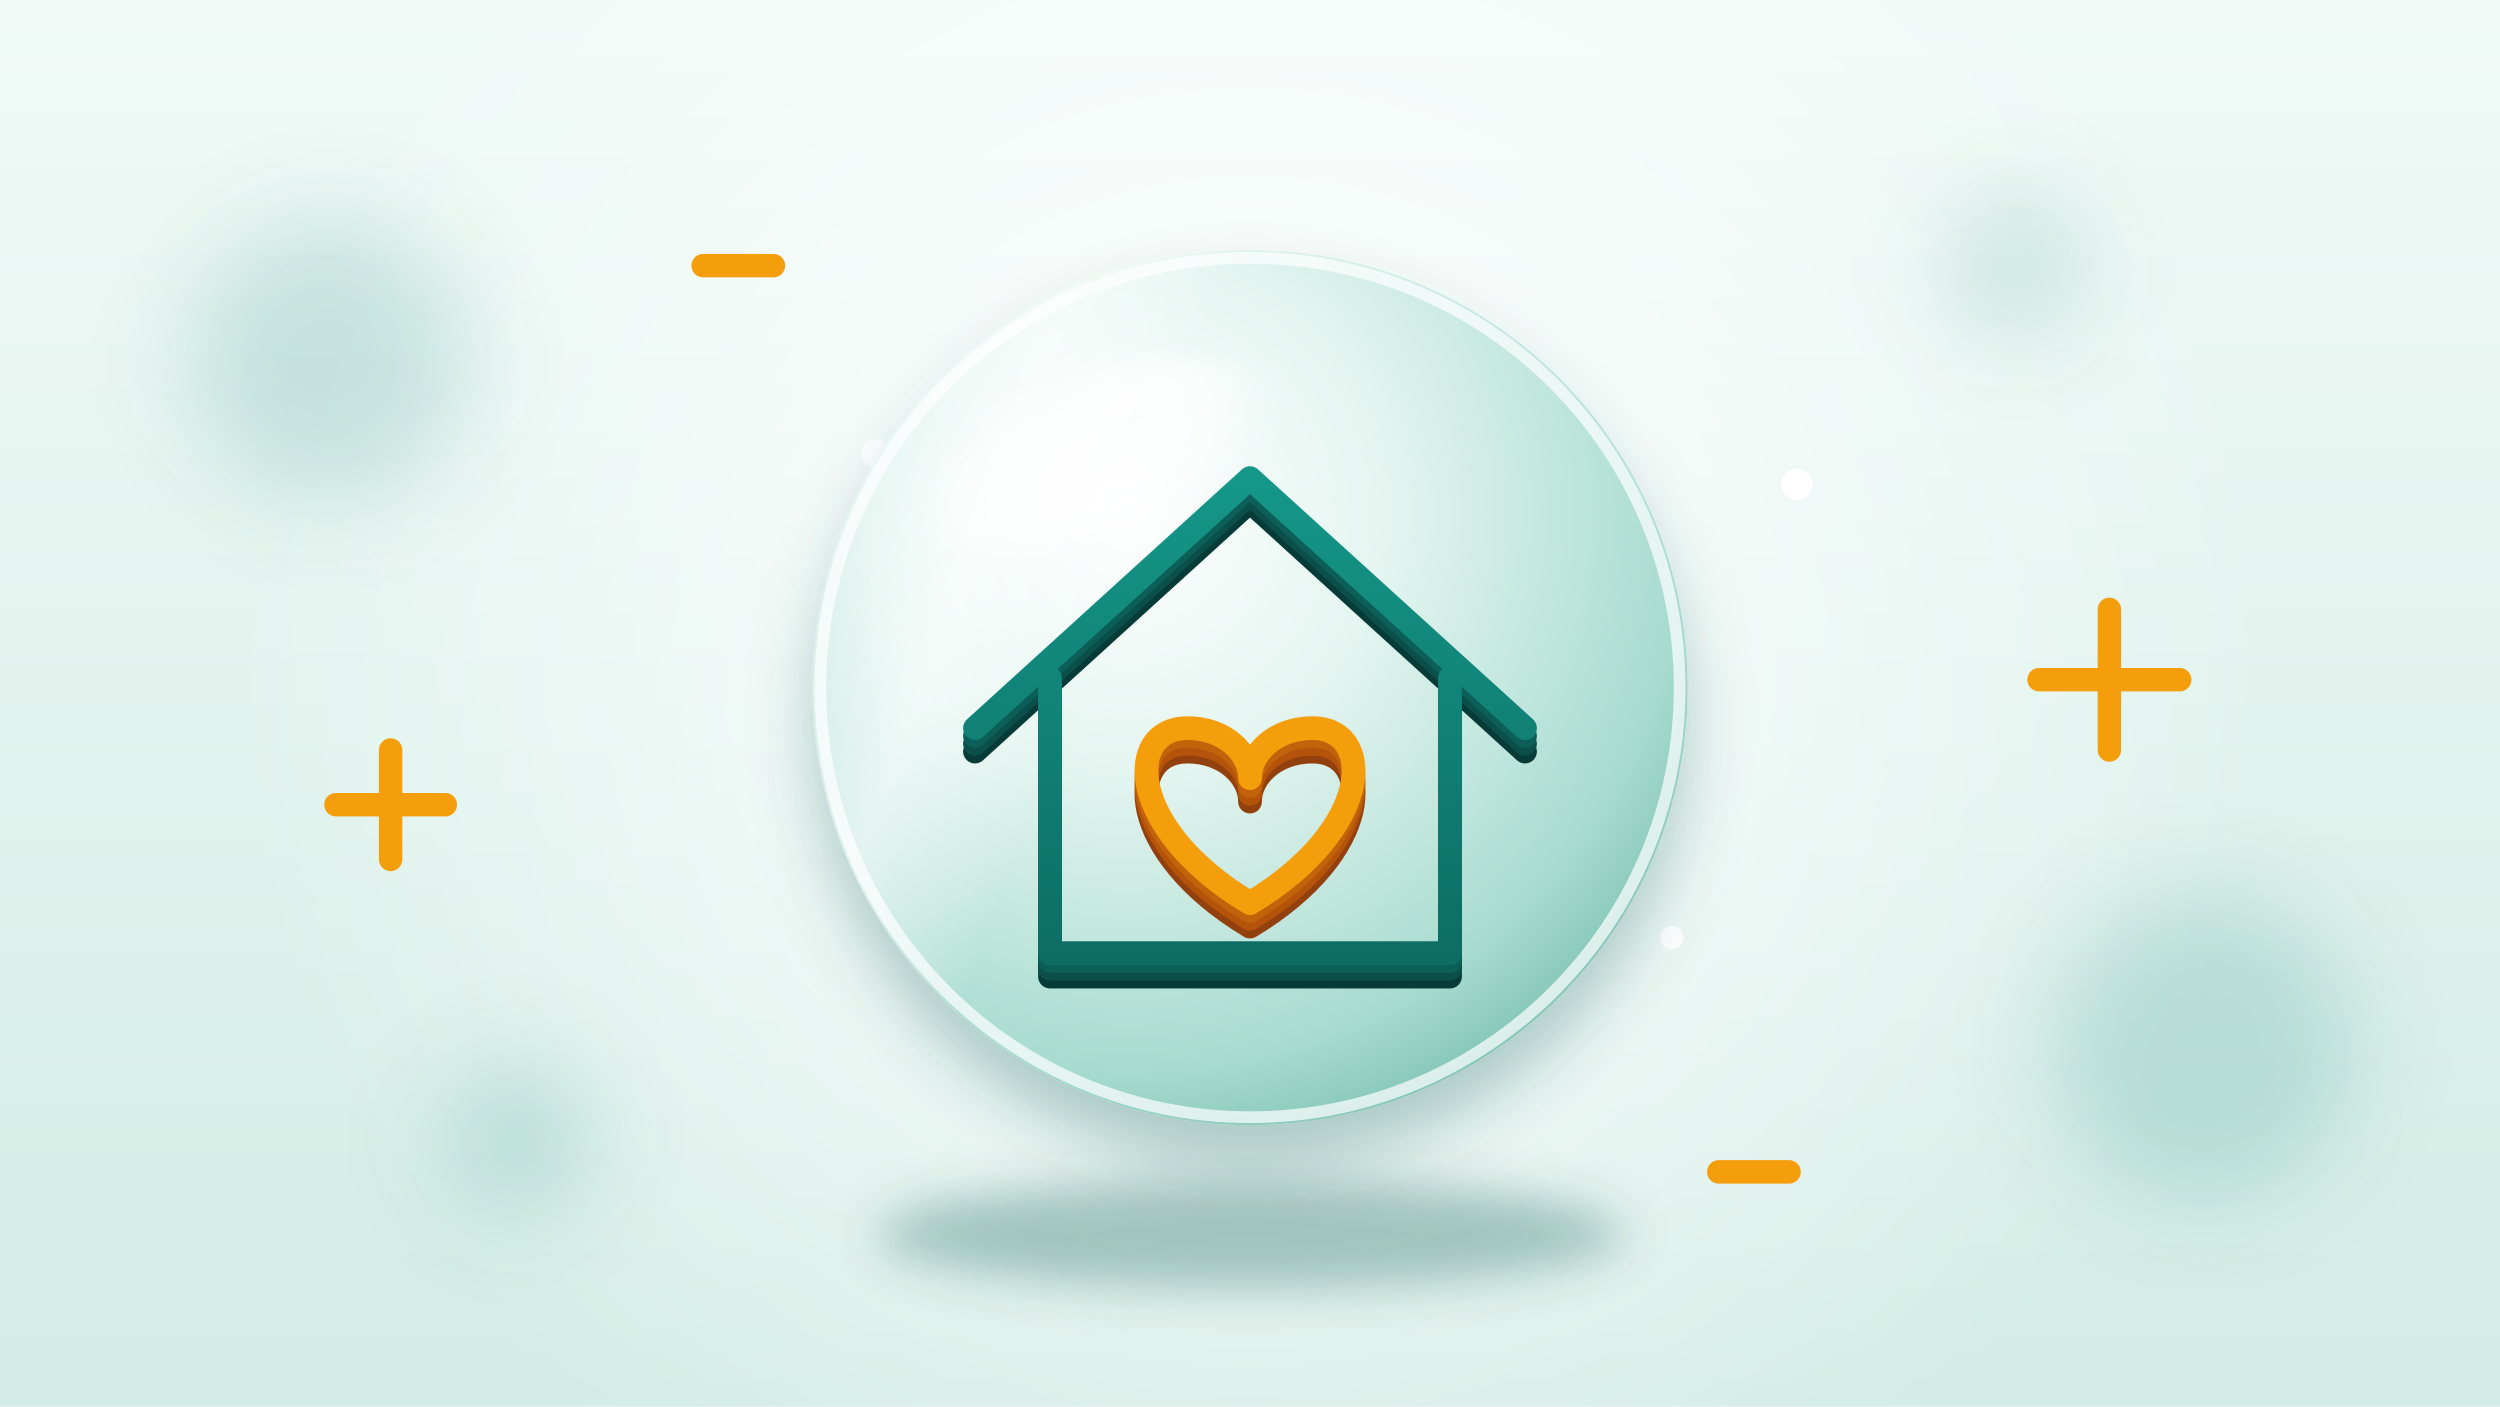
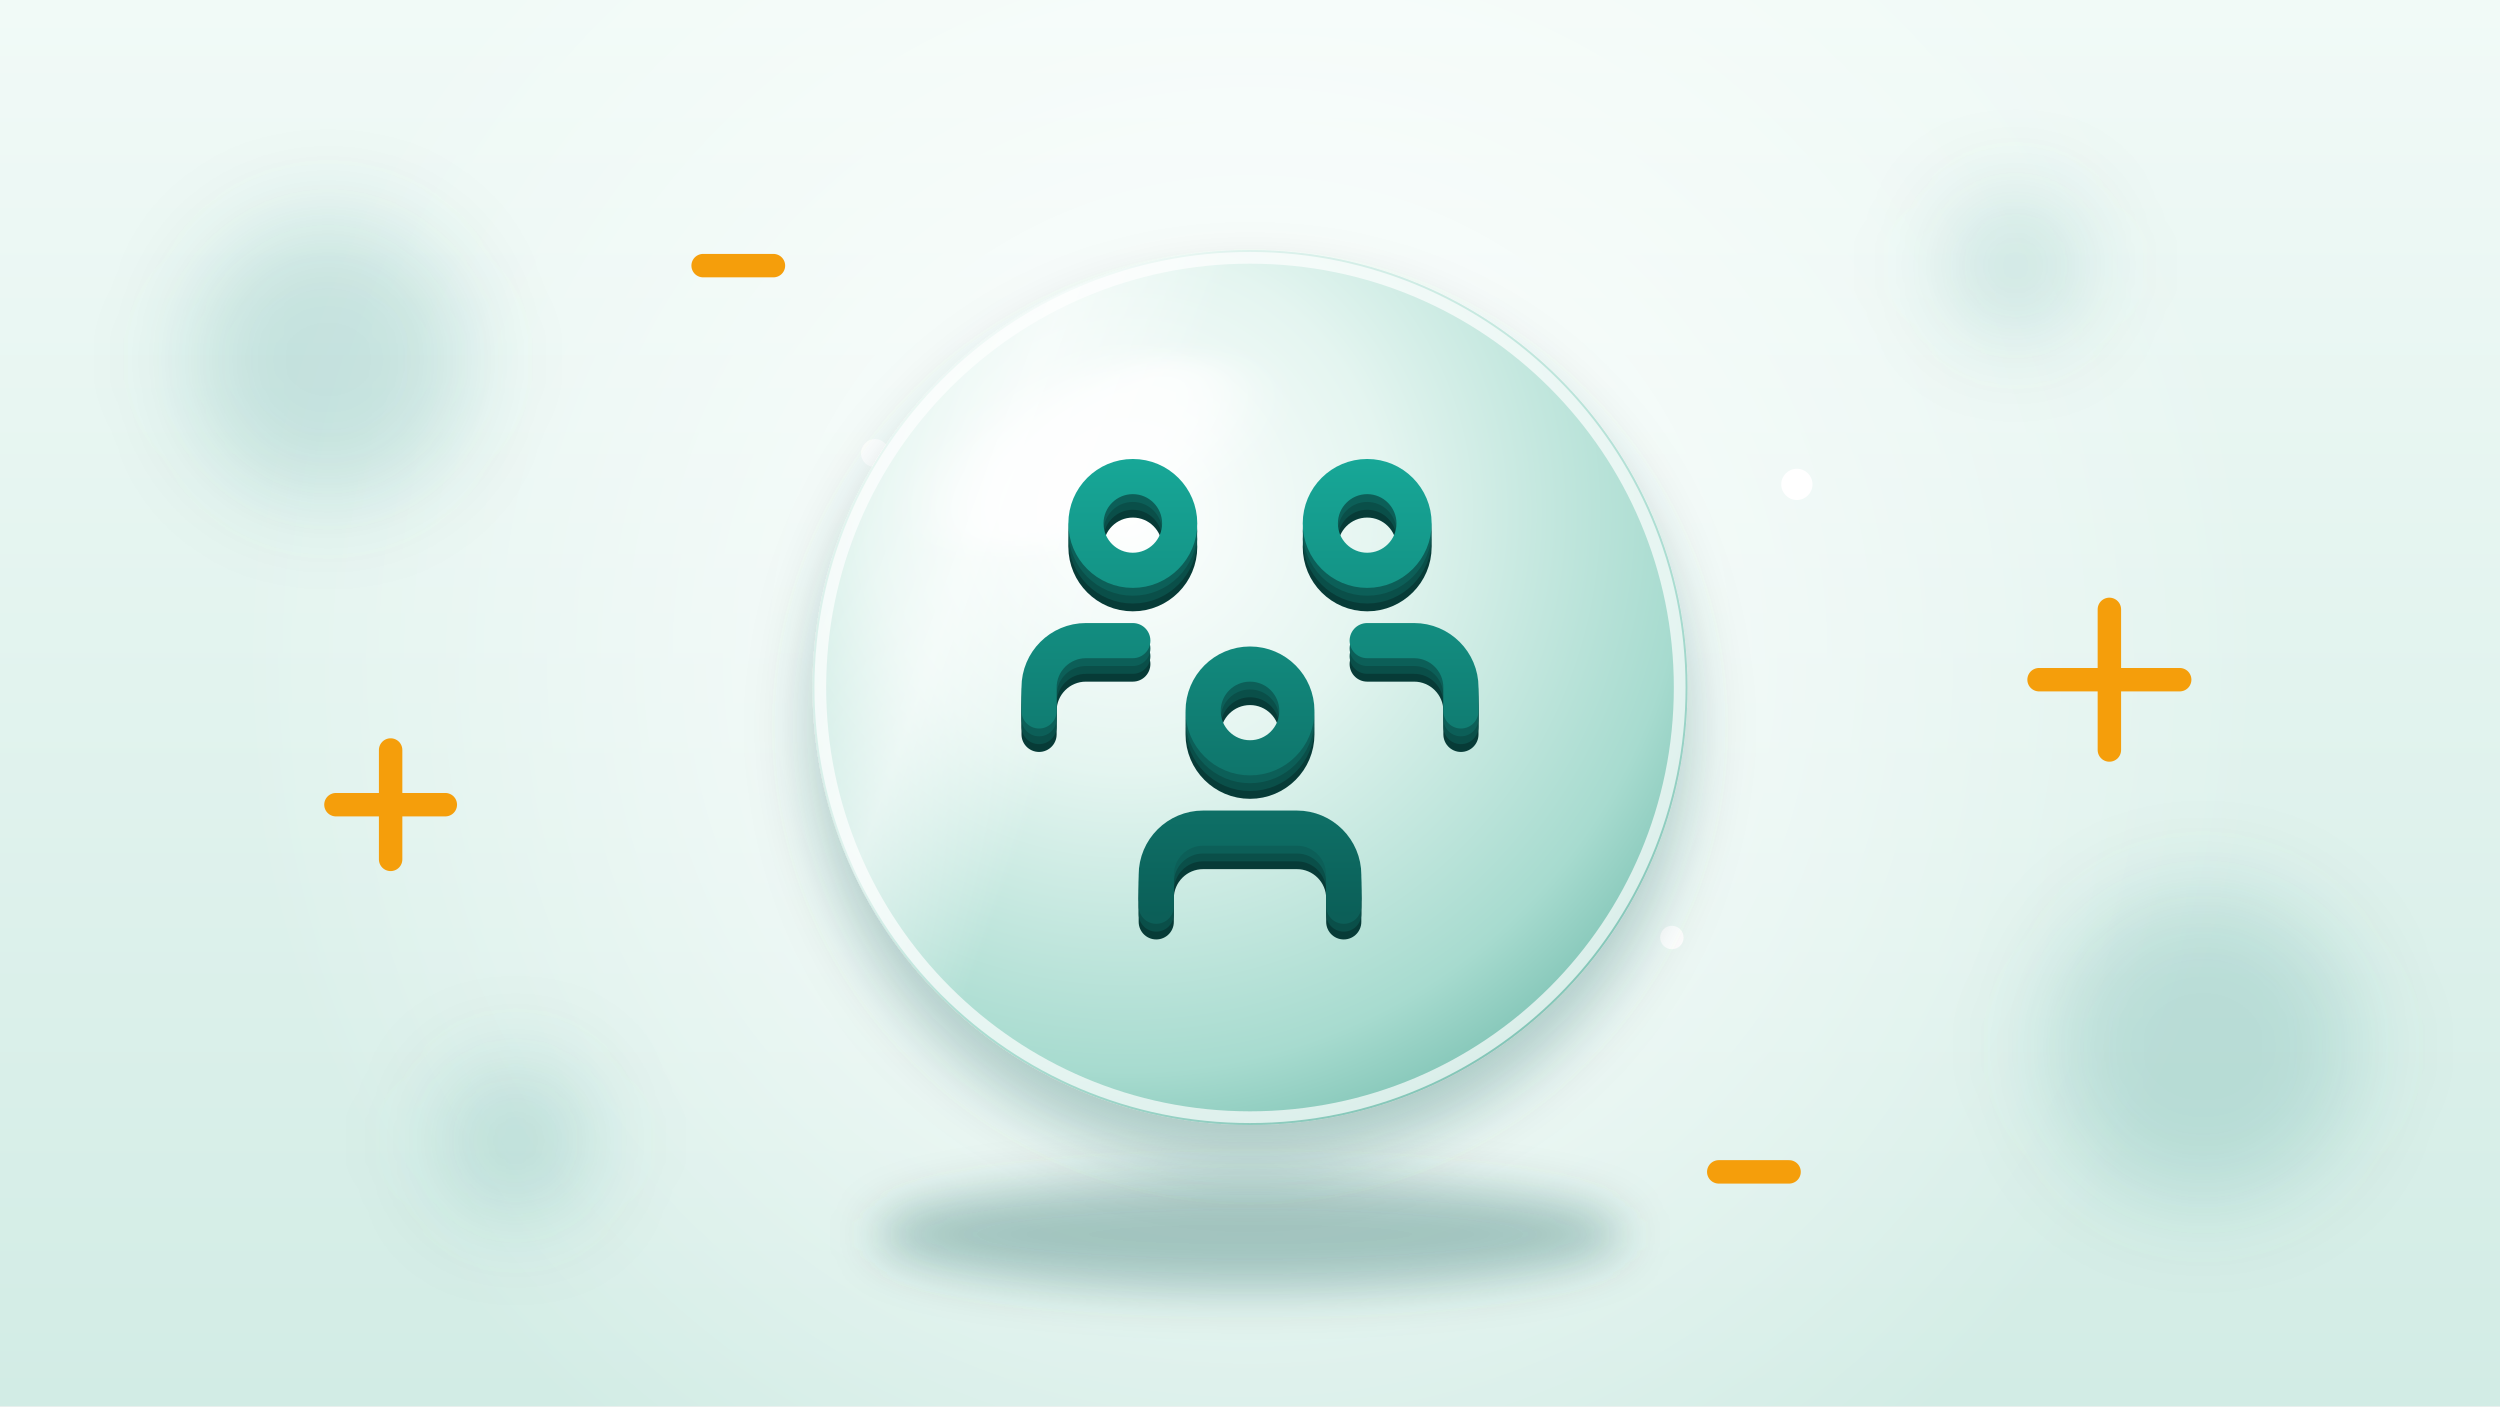
<svg xmlns="http://www.w3.org/2000/svg" viewBox="0 0 320 180" width="640" height="360" role="img">
  <style>
.f{animation:f 4.8s ease-in-out infinite alternate;transform-box:view-box;transform-origin:160px 150px}
.s{animation:s 4.8s ease-in-out infinite alternate;transform-box:fill-box;transform-origin:center}
.i{animation:i 7s ease-in-out infinite alternate;transform-box:view-box;transform-origin:160px 90px}
.g{animation:g 6s ease-in-out infinite}
.t{animation:t 3.6s ease-in-out infinite alternate}.t2{animation-delay:-1.8s}.t3{animation-delay:-.9s}
.b{animation:b 9s ease-in-out infinite alternate;transform-box:fill-box;transform-origin:center}.b2{animation-duration:12s;animation-direction:alternate-reverse}
@keyframes f{to{transform:translateY(-6px)}}
@keyframes s{to{transform:scale(.82);opacity:.55}}
@keyframes i{from{transform:rotate(-3deg) skewX(1.5deg)}to{transform:rotate(3deg) skewX(-1.5deg)}}
@keyframes g{0%,55%{transform:translateX(-150px)}100%{transform:translateX(150px)}}
@keyframes t{from{opacity:.35;transform:translateY(2px)}to{opacity:1;transform:translateY(-3px)}}
@keyframes b{to{transform:translate(8px,-6px) scale(1.12)}}
@media (prefers-reduced-motion:reduce){*{animation:none!important}}
</style>
  <defs>
    <linearGradient id="bg" x1="0" y1="0" x2="0" y2="1">
      <stop offset="0" stop-color="#F1FAF7" />
      <stop offset="1" stop-color="#D2ECE5" />
    </linearGradient>
    <radialGradient id="glow" cx="160" cy="84" r="130" gradientUnits="userSpaceOnUse">
      <stop offset="0" stop-color="#fff" stop-opacity=".95" />
      <stop offset="1" stop-color="#fff" stop-opacity="0" />
    </radialGradient>
    <radialGradient id="orb" cx=".36" cy=".3" r=".78">
      <stop offset="0" stop-color="#fff" />
      <stop offset=".38" stop-color="#E4F5F0" />
      <stop offset=".82" stop-color="#A7DBCF" />
      <stop offset="1" stop-color="#78BFB0" />
    </radialGradient>
-     <linearGradient id="ink" x1="0" y1="14" x2="0" y2="82" gradientUnits="userSpaceOnUse">
+     <linearGradient id="ink" x1="0" y1="2" x2="0" y2="22" gradientUnits="userSpaceOnUse">
      <stop offset="0" stop-color="#17A898" />
      <stop offset="1" stop-color="#0B5E57" />
    </linearGradient>
    <linearGradient id="shine" x1="0" y1="0" x2="1" y2="0">
      <stop offset="0" stop-color="#fff" stop-opacity="0" />
      <stop offset=".5" stop-color="#fff" stop-opacity=".55" />
      <stop offset="1" stop-color="#fff" stop-opacity="0" />
    </linearGradient>
    <filter id="blur3" x="-50%" y="-50%" width="200%" height="200%">
      <feGaussianBlur stdDeviation="3" />
    </filter>
    <filter id="blur6" x="-50%" y="-50%" width="200%" height="200%">
      <feGaussianBlur stdDeviation="6" />
    </filter>
    <filter id="drop" x="-30%" y="-30%" width="160%" height="160%">
      <feDropShadow dx="0" dy="5" stdDeviation="4" flood-color="#0A4F49" flood-opacity=".28" />
    </filter>
    <clipPath id="clip">
      <circle cx="160" cy="88" r="56" />
    </clipPath>
  </defs>
  <rect width="320" height="180" fill="url(#bg)" />
  <rect width="320" height="180" fill="url(#glow)" />
  <g filter="url(#blur6)" fill="#0F766E" fill-opacity=".16">
    <circle class="b" cx="42" cy="46" r="18" />
    <circle class="b b2" cx="282" cy="134" r="20" />
    <circle class="b b2" cx="258" cy="34" r="9" />
    <circle class="b" cx="66" cy="146" r="10" />
  </g>
  <g fill="none" stroke="#F59E0B" stroke-width="3" stroke-linecap="round">
    <path class="t" d="M270 78 V96 M261 87 H279" />
    <path class="t t2" d="M50 96 V110 M43 103 H57" />
    <path class="t t3" d="M90 34 h9 M220 150 h9" />
  </g>
  <g fill="#fff">
    <circle class="t t2" cx="112" cy="58" r="1.8" />
    <circle class="t" cx="214" cy="120" r="1.5" />
    <circle class="t t3" cx="230" cy="62" r="2" />
  </g>
  <ellipse class="s" cx="160" cy="158" rx="48" ry="7" fill="#0A4F49" fill-opacity=".3" filter="url(#blur3)" />
  <g class="f">
    <g filter="url(#drop)">
      <circle cx="160" cy="88" r="56" fill="url(#orb)" />
    </g>
    <circle cx="160" cy="88" r="55" fill="none" stroke="#fff" stroke-opacity=".7" stroke-width="1.5" />
    <ellipse cx="140" cy="58" rx="20" ry="9" fill="#fff" fill-opacity=".75" transform="rotate(-28 140 58)" filter="url(#blur3)" />
    <g clip-path="url(#clip)">
      <rect class="g" x="130" y="20" width="40" height="140" fill="url(#shine)" transform="skewX(-20)" />
    </g>
    <g class="i">
      <g transform="translate(0 3)">
-         <g transform="translate(83.2 13.2) scale(1.6)" fill="none" stroke="#073B37" stroke-width="1.9" stroke-linecap="round" stroke-linejoin="round">
-           <path d="M26 50 L48 30 L70 50 M32 46 V68 H64 V46" />
-           <path d="M48 64 C38 58 38 50 43 50 C46 50 48 52 48 54 C48 52 50 50 53 50 C58 50 58 58 48 64Z" stroke="#92400E" />
+         <g transform="translate(124 52) scale(3)" fill="none" stroke="#073B37" stroke-width="1.5" stroke-linecap="round" stroke-linejoin="round">
+           <path d="M10 13a2 2 0 1 0 4 0a2 2 0 0 0 -4 0" />
+           <path d="M8 21v-1a2 2 0 0 1 2 -2h4a2 2 0 0 1 2 2v1" />
+           <path d="M15 5a2 2 0 1 0 4 0a2 2 0 0 0 -4 0" />
+           <path d="M17 10h2a2 2 0 0 1 2 2v1" />
+           <path d="M5 5a2 2 0 1 0 4 0a2 2 0 0 0 -4 0" />
+           <path d="M3 13v-1a2 2 0 0 1 2 -2h2" />
        </g>
      </g>
      <g transform="translate(0 2)">
-         <g transform="translate(83.2 13.2) scale(1.6)" fill="none" stroke="#0A4F49" stroke-width="1.9" stroke-linecap="round" stroke-linejoin="round">
-           <path d="M26 50 L48 30 L70 50 M32 46 V68 H64 V46" />
-           <path d="M48 64 C38 58 38 50 43 50 C46 50 48 52 48 54 C48 52 50 50 53 50 C58 50 58 58 48 64Z" stroke="#B45309" />
+         <g transform="translate(124 52) scale(3)" fill="none" stroke="#0A4F49" stroke-width="1.5" stroke-linecap="round" stroke-linejoin="round">
+           <path d="M10 13a2 2 0 1 0 4 0a2 2 0 0 0 -4 0" />
+           <path d="M8 21v-1a2 2 0 0 1 2 -2h4a2 2 0 0 1 2 2v1" />
+           <path d="M15 5a2 2 0 1 0 4 0a2 2 0 0 0 -4 0" />
+           <path d="M17 10h2a2 2 0 0 1 2 2v1" />
+           <path d="M5 5a2 2 0 1 0 4 0a2 2 0 0 0 -4 0" />
+           <path d="M3 13v-1a2 2 0 0 1 2 -2h2" />
        </g>
      </g>
      <g transform="translate(0 1)">
-         <g transform="translate(83.2 13.2) scale(1.6)" fill="none" stroke="#0C5F58" stroke-width="1.9" stroke-linecap="round" stroke-linejoin="round">
-           <path d="M26 50 L48 30 L70 50 M32 46 V68 H64 V46" />
-           <path d="M48 64 C38 58 38 50 43 50 C46 50 48 52 48 54 C48 52 50 50 53 50 C58 50 58 58 48 64Z" stroke="#C2620A" />
+         <g transform="translate(124 52) scale(3)" fill="none" stroke="#0C5F58" stroke-width="1.5" stroke-linecap="round" stroke-linejoin="round">
+           <path d="M10 13a2 2 0 1 0 4 0a2 2 0 0 0 -4 0" />
+           <path d="M8 21v-1a2 2 0 0 1 2 -2h4a2 2 0 0 1 2 2v1" />
+           <path d="M15 5a2 2 0 1 0 4 0a2 2 0 0 0 -4 0" />
+           <path d="M17 10h2a2 2 0 0 1 2 2v1" />
+           <path d="M5 5a2 2 0 1 0 4 0a2 2 0 0 0 -4 0" />
+           <path d="M3 13v-1a2 2 0 0 1 2 -2h2" />
        </g>
      </g>
-       <g transform="translate(83.2 13.2) scale(1.6)" fill="none" stroke="url(#ink)" stroke-width="1.9" stroke-linecap="round" stroke-linejoin="round">
-         <path d="M26 50 L48 30 L70 50 M32 46 V68 H64 V46" />
-         <path d="M48 64 C38 58 38 50 43 50 C46 50 48 52 48 54 C48 52 50 50 53 50 C58 50 58 58 48 64Z" stroke="#F59E0B" />
+       <g transform="translate(124 52) scale(3)" fill="none" stroke="url(#ink)" stroke-width="1.5" stroke-linecap="round" stroke-linejoin="round">
+         <path d="M10 13a2 2 0 1 0 4 0a2 2 0 0 0 -4 0" />
+         <path d="M8 21v-1a2 2 0 0 1 2 -2h4a2 2 0 0 1 2 2v1" />
+         <path d="M15 5a2 2 0 1 0 4 0a2 2 0 0 0 -4 0" />
+         <path d="M17 10h2a2 2 0 0 1 2 2v1" />
+         <path d="M5 5a2 2 0 1 0 4 0a2 2 0 0 0 -4 0" />
+         <path d="M3 13v-1a2 2 0 0 1 2 -2h2" />
      </g>
    </g>
  </g>
</svg>
